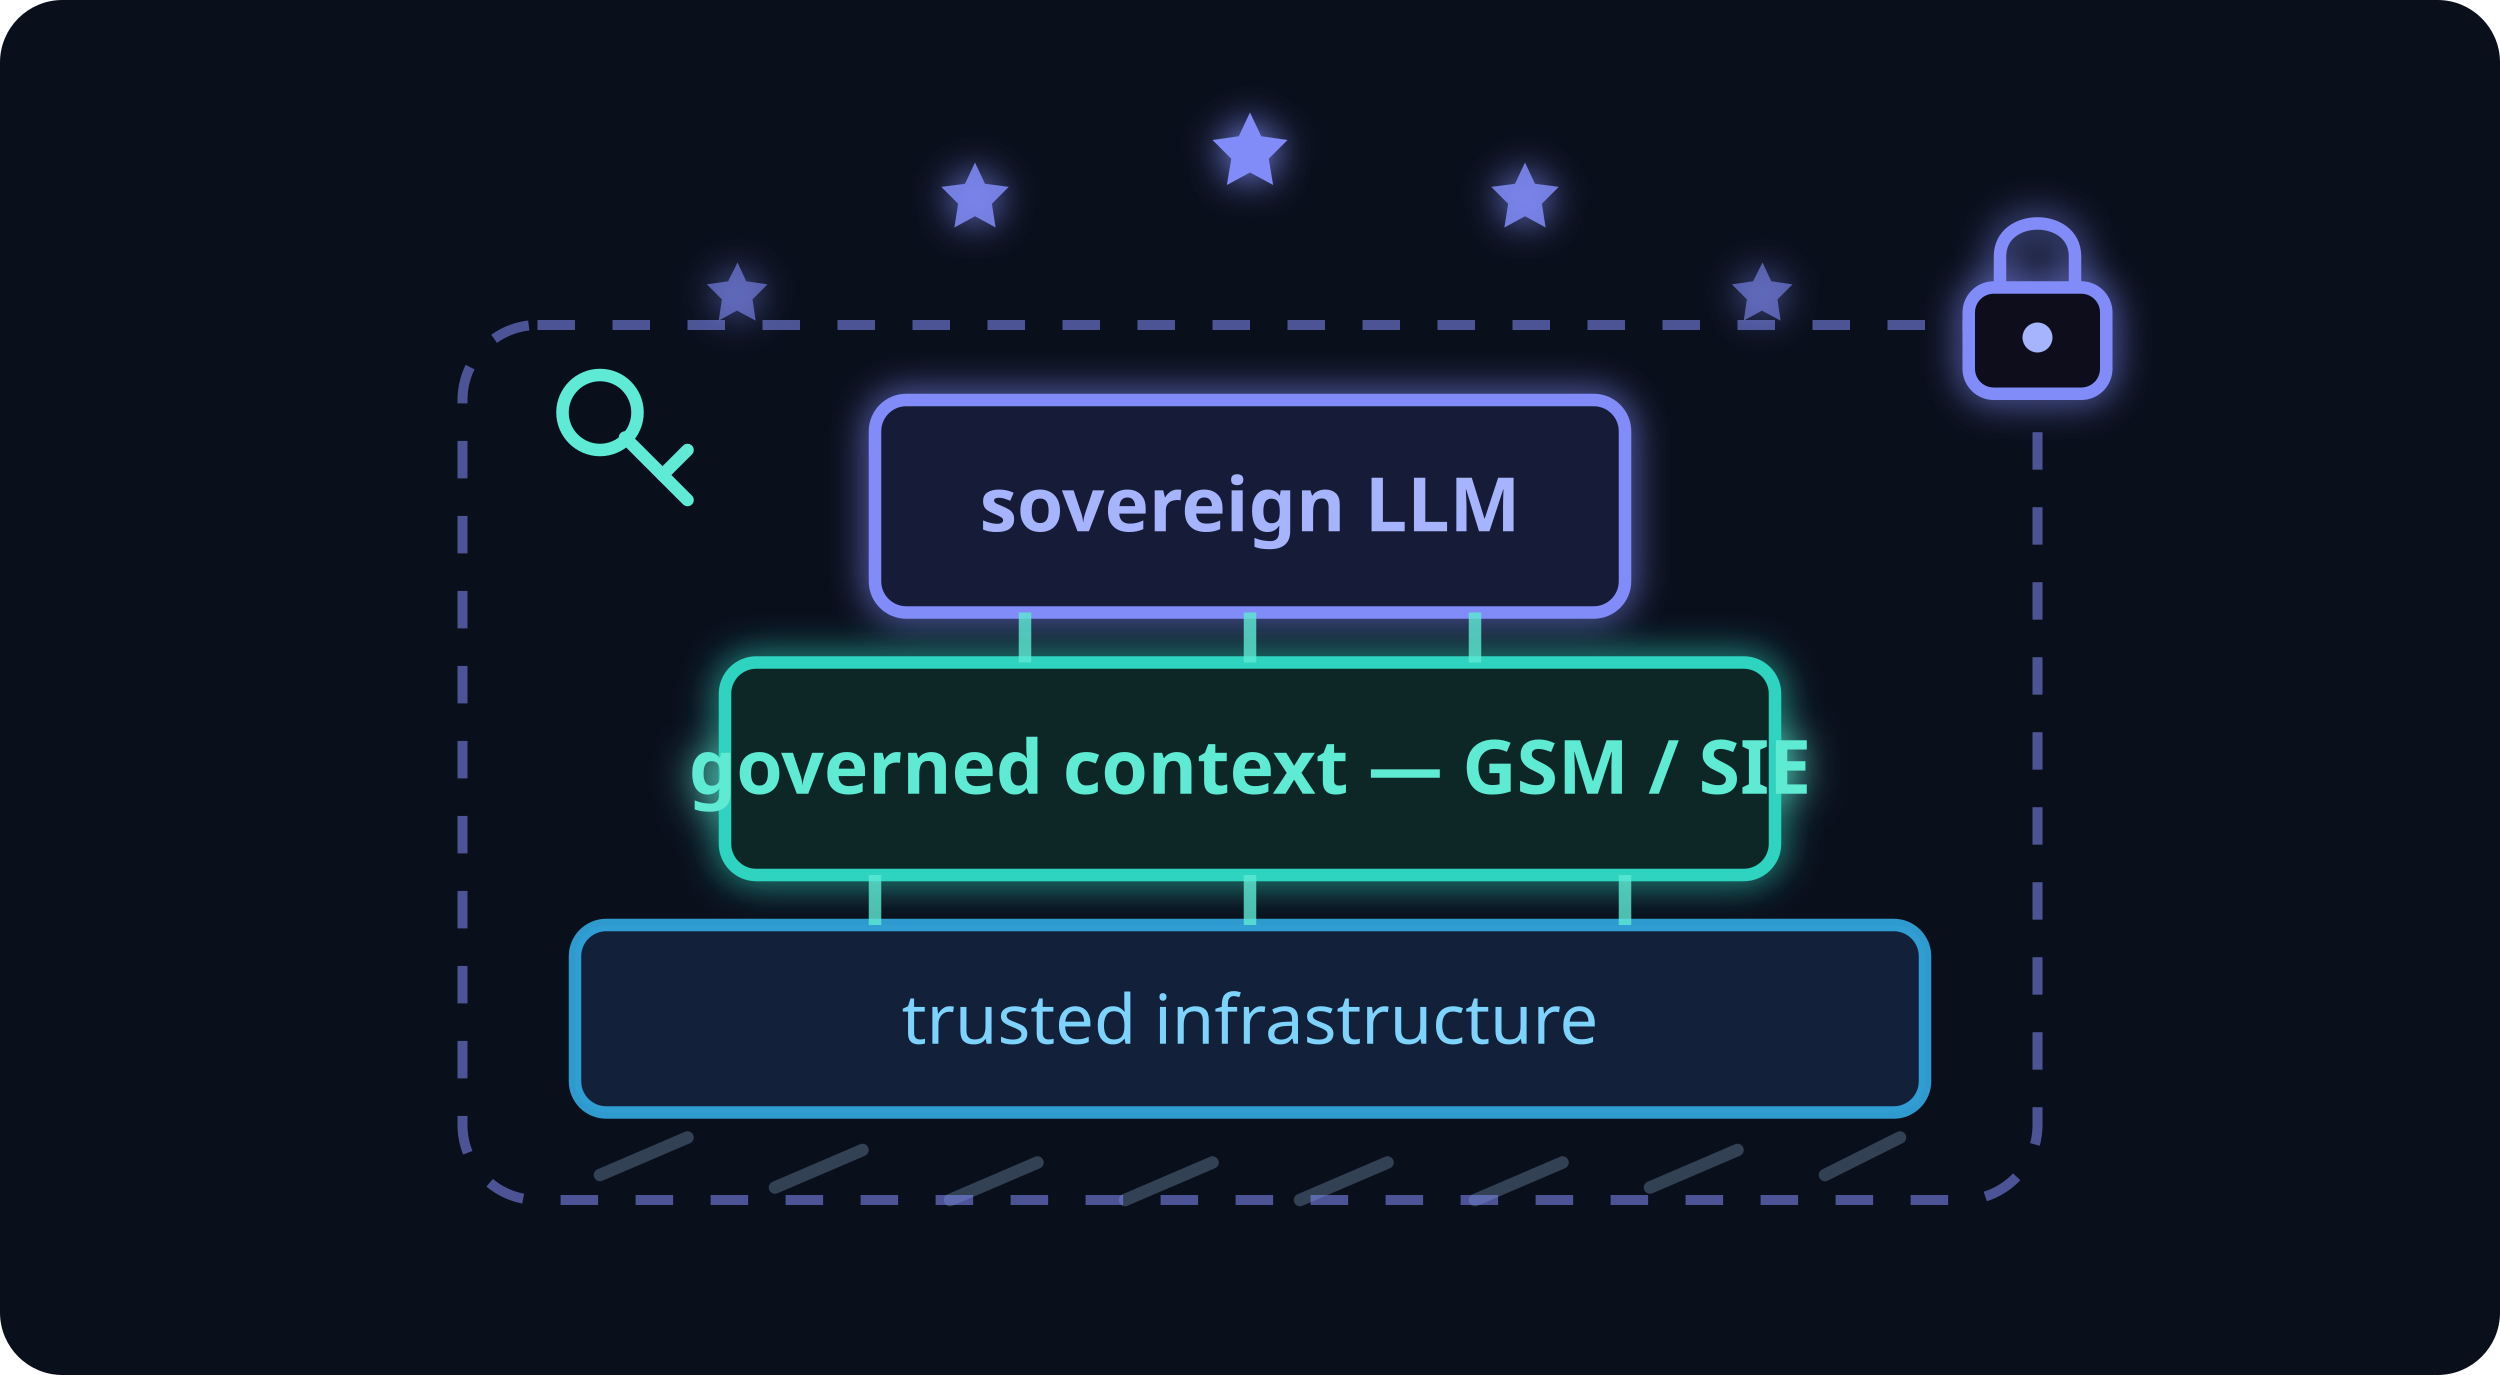
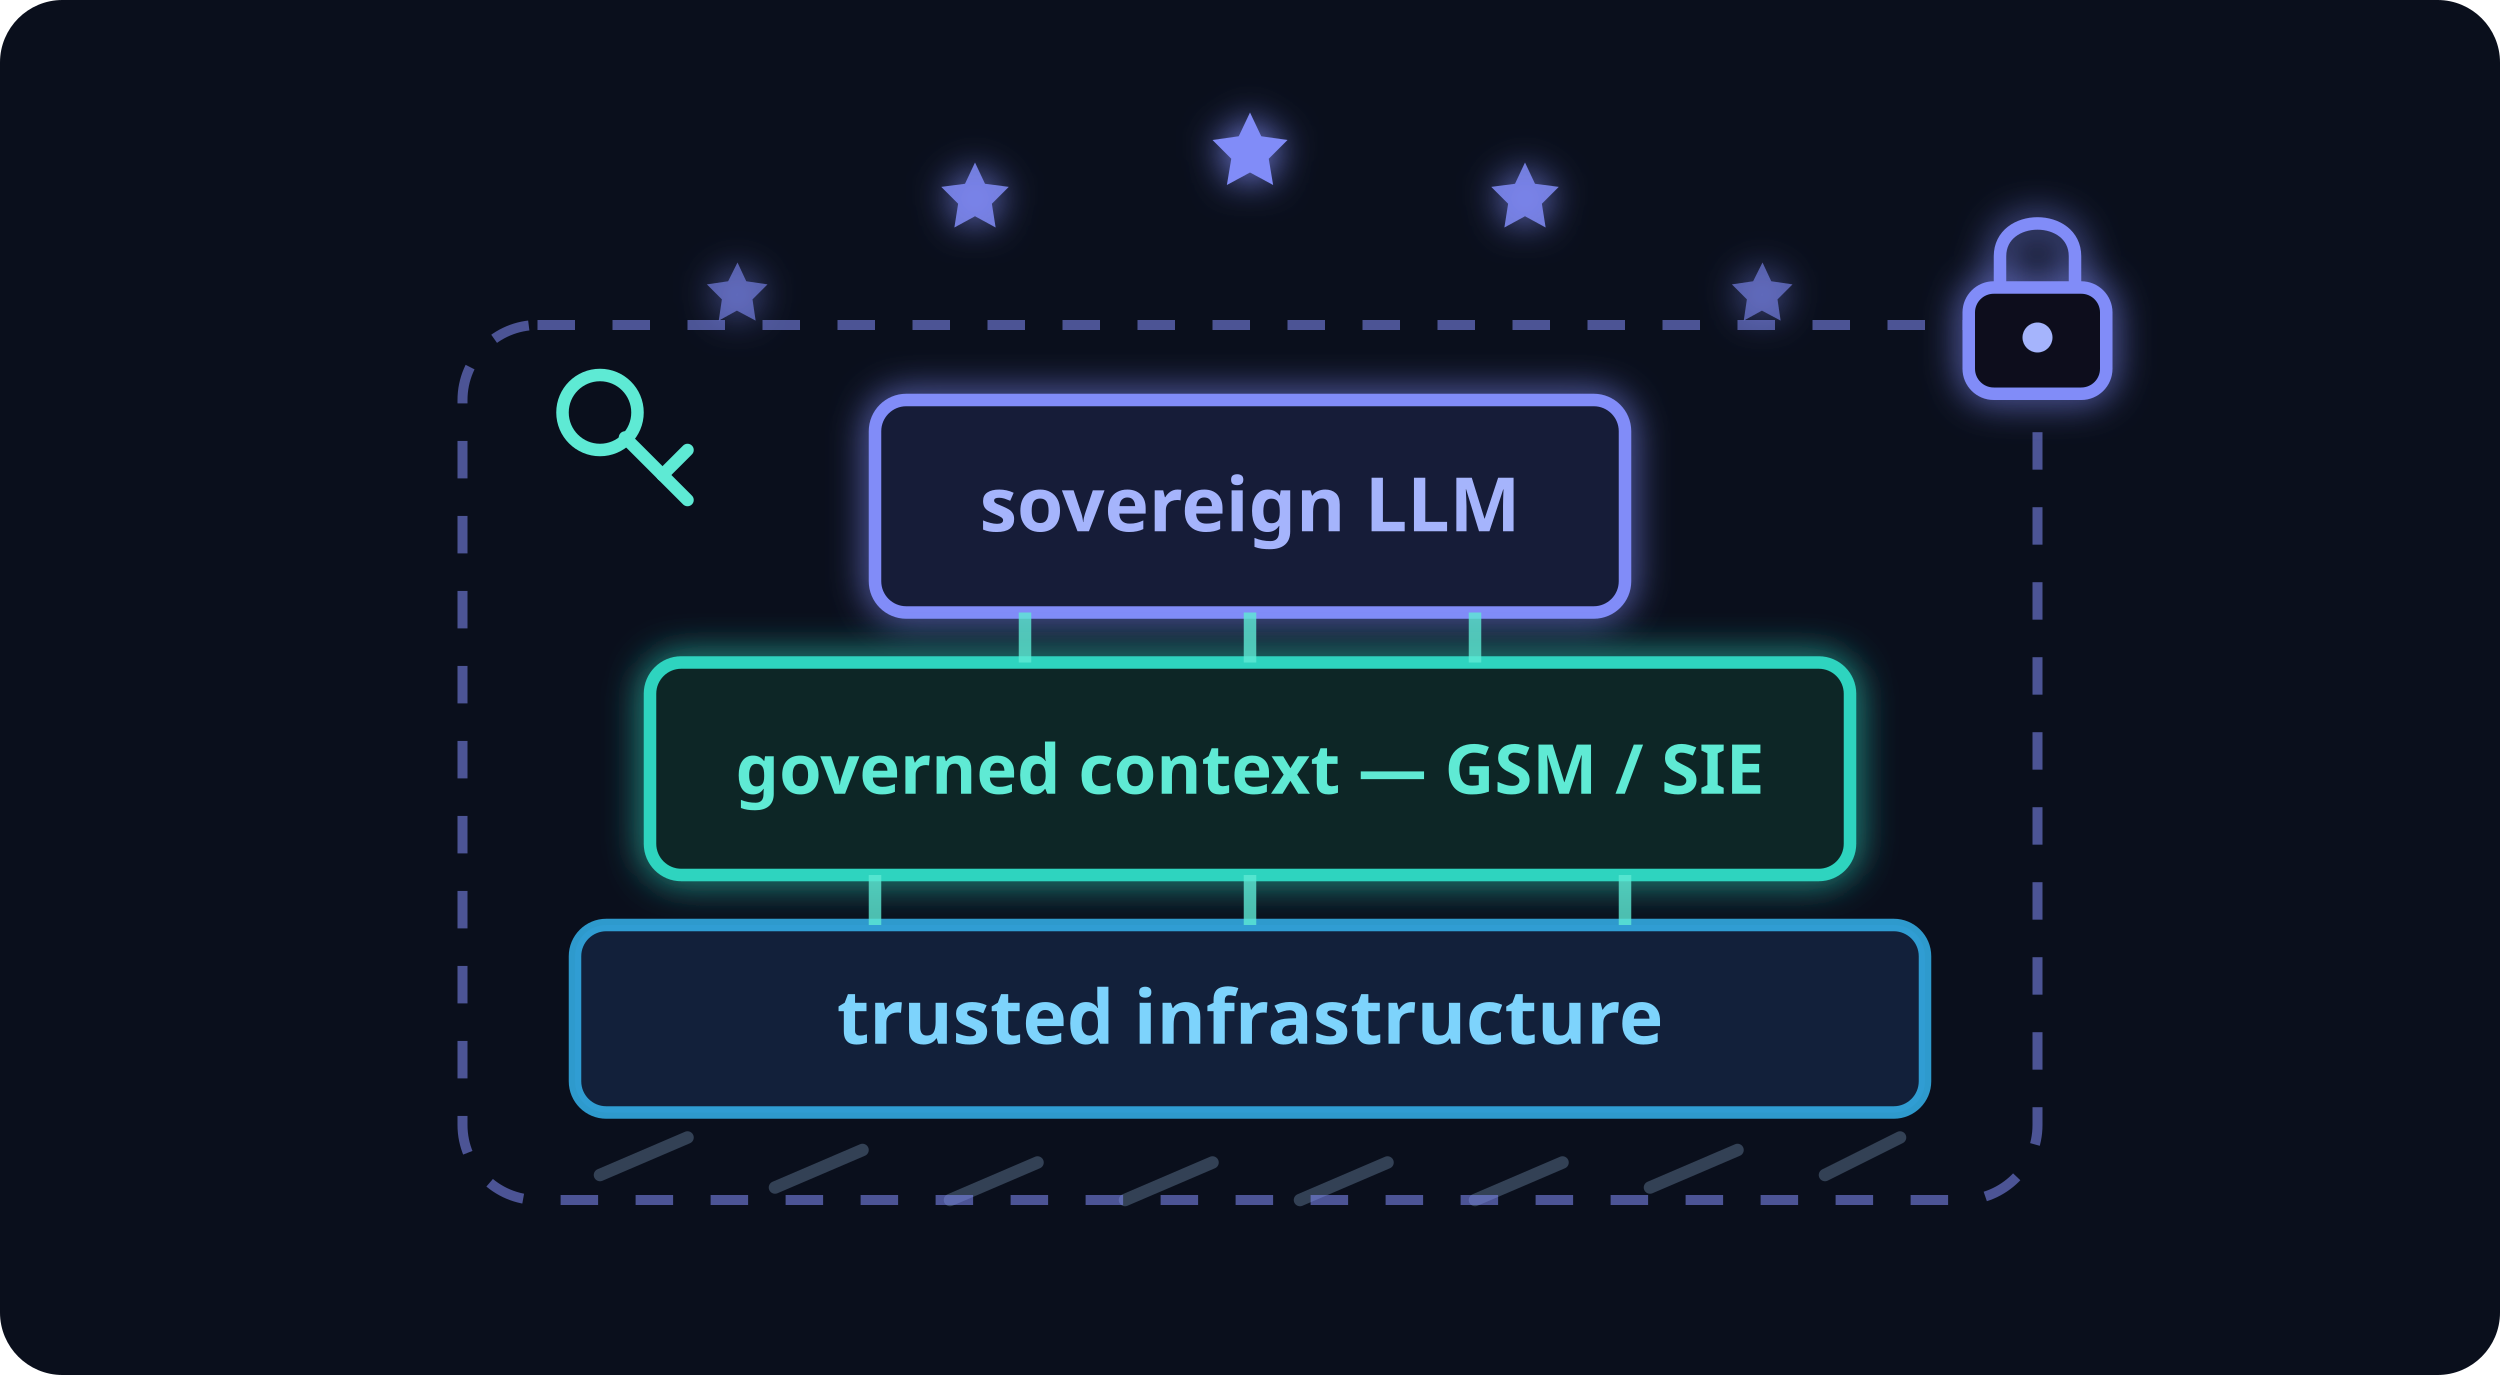
<svg xmlns="http://www.w3.org/2000/svg" viewBox="0 0 400 220" role="img">
  <defs>
    <filter id="glow" x="-40%" y="-40%" width="180%" height="180%">
      <feGaussianBlur stdDeviation="3" result="b" />
      <feMerge>
        <feMergeNode in="b" />
        <feMergeNode in="SourceGraphic" />
      </feMerge>
    </filter>
  </defs>
  <rect width="400" height="220" rx="10" fill="#0a0f1c" />
  <g fill="#818cf8" filter="url(#glow)">
    <path d="M200,18 l1.8,3.8 4.2,.6 -3,3 .7,4.2 -3.7,-2 -3.7,2 .7,-4.2 -3,-3 4.2,-.6 Z" />
    <path d="M156,26 l1.6,3.4 3.8,.5 -2.7,2.7 .6,3.8 -3.3,-1.8 -3.3,1.8 .6,-3.8 -2.7,-2.7 3.8,-.5 Z" opacity="0.85" />
    <path d="M244,26 l1.6,3.4 3.8,.5 -2.7,2.7 .6,3.8 -3.3,-1.8 -3.3,1.8 .6,-3.8 -2.7,-2.7 3.8,-.5 Z" opacity="0.85" />
    <path d="M118,42 l1.4,3 3.4,.5 -2.4,2.4 .5,3.4 -3,-1.6 -2.9,1.6 .5,-3.4 -2.4,-2.4 3.4,-.5 Z" opacity="0.6" />
    <path d="M282,42 l1.4,3 3.4,.5 -2.4,2.4 .5,3.4 -3,-1.6 -2.9,1.6 .5,-3.4 -2.4,-2.4 3.4,-.5 Z" opacity="0.6" />
  </g>
  <g filter="url(#glow)">
    <rect x="140" y="64" width="120" height="34" rx="5" fill="#161c38" stroke="#818cf8" stroke-width="2" />
    <text x="200" y="85" font-family="ui-sans-serif,system-ui" font-size="12" font-weight="700" fill="#a5b4fc" text-anchor="middle">sovereign LLM</text>
  </g>
  <g filter="url(#glow)">
-     <rect x="116" y="106" width="168" height="34" rx="5" fill="#0e2827" stroke="#2dd4bf" stroke-width="2" />
-     <text x="200" y="127" font-family="ui-sans-serif,system-ui" font-size="12" font-weight="700" fill="#5eead4" text-anchor="middle">governed context — GSM / SIE</text>
+     <rect x="104" y="106" width="192" height="34" rx="5" fill="#0e2827" stroke="#2dd4bf" stroke-width="2" />
+     <text x="200" y="127" font-family="ui-sans-serif,system-ui" font-size="11" font-weight="700" fill="#5eead4" text-anchor="middle">governed context — GSM / SIE</text>
  </g>
  <g>
    <rect x="92" y="148" width="216" height="30" rx="5" fill="#12203a" stroke="#38bdf8" stroke-width="2" stroke-opacity="0.8" />
-     <text x="200" y="167" font-family="ui-sans-serif,system-ui" font-size="11" fill="#7dd3fc" text-anchor="middle">trusted infrastructure</text>
+     <text x="200" y="167" font-family="ui-sans-serif,system-ui" font-size="12" font-weight="700" fill="#7dd3fc" text-anchor="middle">trusted infrastructure</text>
  </g>
  <g stroke="#334155" stroke-width="2" stroke-linecap="round">
    <line x1="96" y1="188" x2="110" y2="182" />
    <line x1="124" y1="190" x2="138" y2="184" />
    <line x1="152" y1="192" x2="166" y2="186" />
    <line x1="180" y1="192" x2="194" y2="186" />
    <line x1="208" y1="192" x2="222" y2="186" />
    <line x1="236" y1="192" x2="250" y2="186" />
    <line x1="264" y1="190" x2="278" y2="184" />
    <line x1="292" y1="188" x2="304" y2="182" />
  </g>
  <g stroke="#5eead4" stroke-width="2" opacity="0.8">
    <line x1="164" y1="98" x2="164" y2="106" />
    <line x1="200" y1="98" x2="200" y2="106" />
    <line x1="236" y1="98" x2="236" y2="106" />
    <line x1="140" y1="140" x2="140" y2="148" />
    <line x1="200" y1="140" x2="200" y2="148" />
    <line x1="260" y1="140" x2="260" y2="148" />
  </g>
  <rect x="74" y="52" width="252" height="140" rx="12" fill="none" stroke="#818cf8" stroke-width="1.6" stroke-dasharray="6 6" stroke-opacity="0.55" />
  <g transform="translate(326,52)" filter="url(#glow)">
    <rect x="-11" y="-6" width="22" height="17" rx="4" fill="#0a0f1c" stroke="#818cf8" stroke-width="2" />
    <path d="M-6,-6 L-6,-11 C-6,-18 6,-18 6,-11 L6,-6" stroke="#818cf8" stroke-width="2" fill="none" />
    <circle cx="0" cy="2" r="2.4" fill="#a5b4fc" />
  </g>
  <g transform="translate(96,66)">
    <circle cx="0" cy="0" r="6" fill="none" stroke="#5eead4" stroke-width="2" />
    <line x1="4" y1="4" x2="14" y2="14" stroke="#5eead4" stroke-width="2" stroke-linecap="round" />
    <line x1="10" y1="10" x2="14" y2="6" stroke="#5eead4" stroke-width="2" stroke-linecap="round" />
  </g>
</svg>
